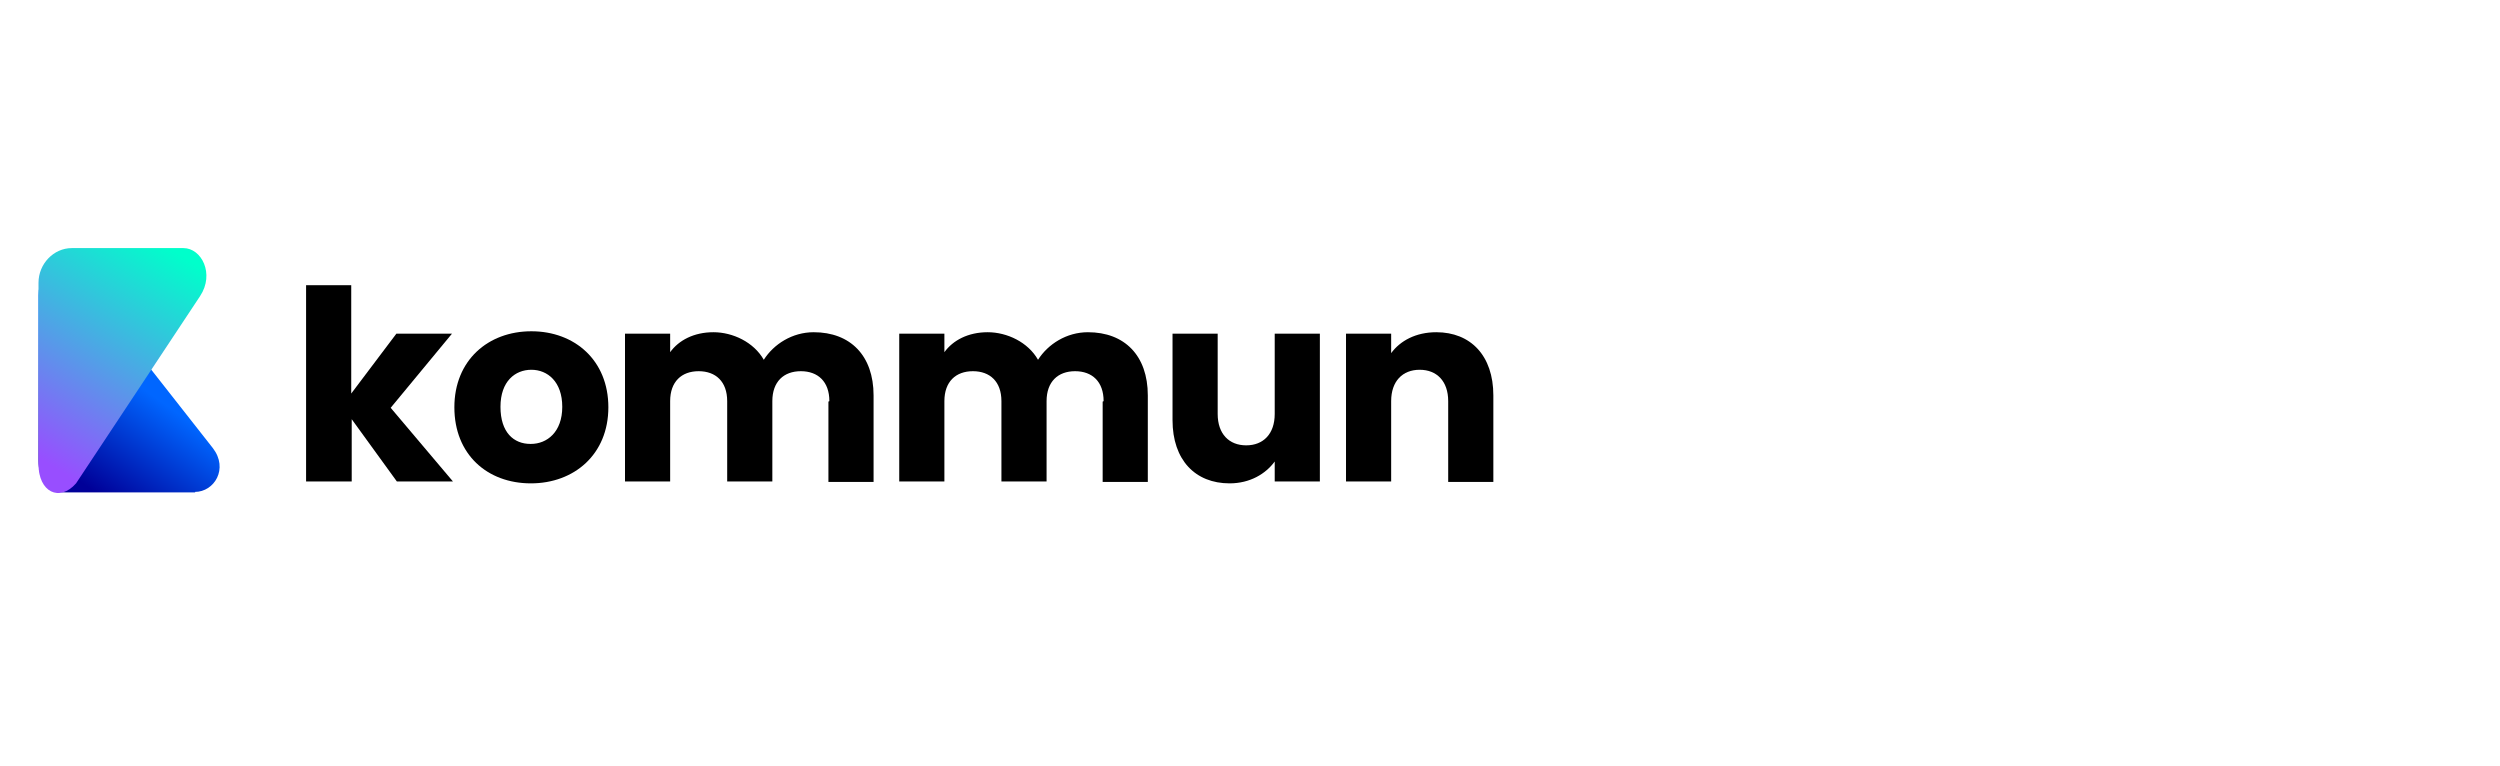
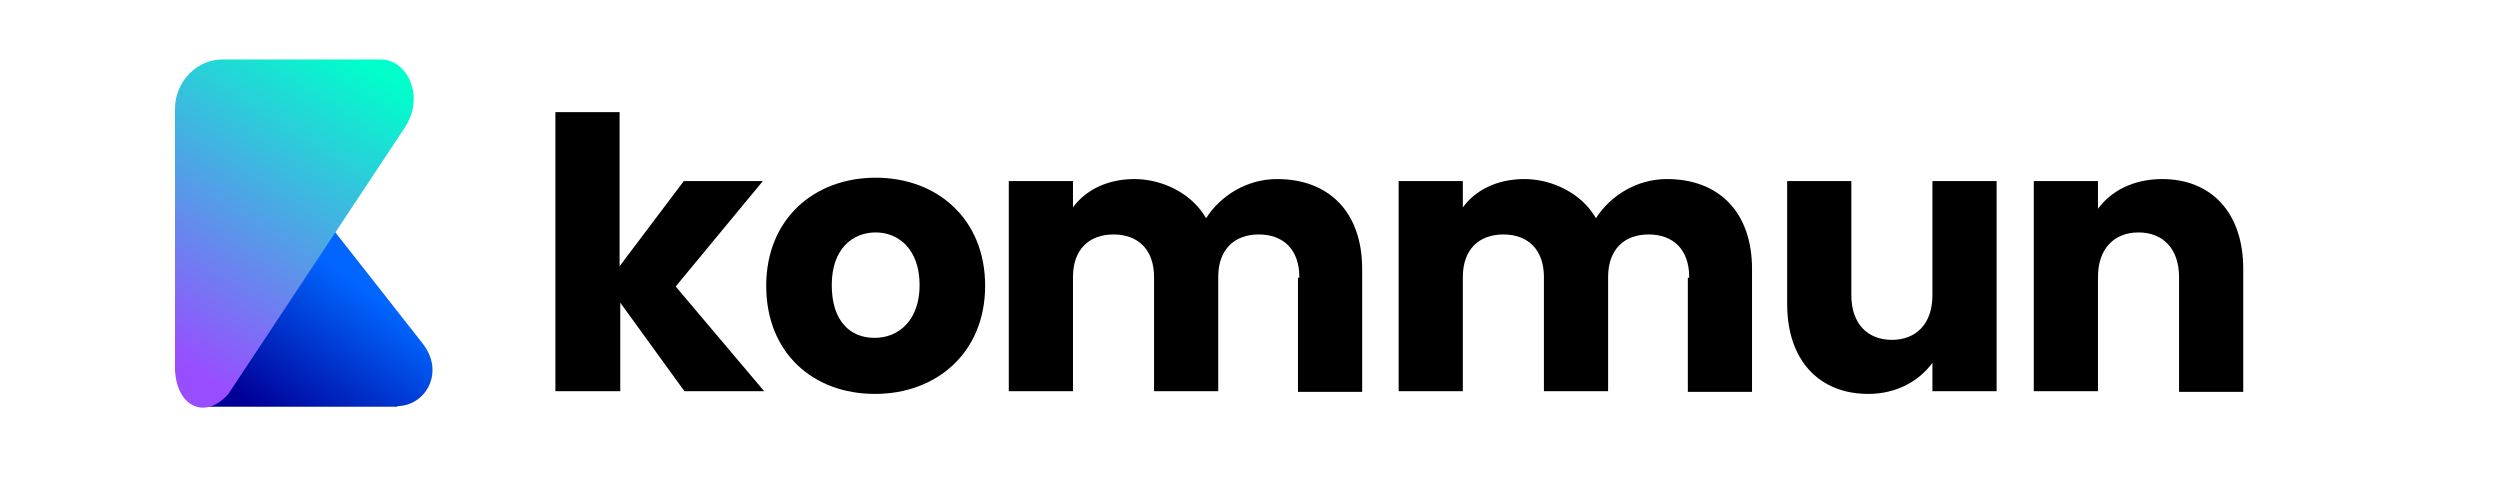
- <svg xmlns="http://www.w3.org/2000/svg" id="Capa_2" data-name="Capa 2" version="1.1" viewBox="0 0 526 161">
+ <svg xmlns="http://www.w3.org/2000/svg" id="Capa_2" version="1.1" viewBox="0 0 370 73">
  <defs>
    <style>
-       .cls-1 {
-         fill: none;
+       .st0 {
+         fill: url(#Degradado_sin_nombre);
      }

-       .cls-1, .cls-2, .cls-3, .cls-4 {
-         stroke-width: 0px;
-       }
- 
-       .cls-2 {
-         fill: #000;
-       }
- 
-       .cls-3 {
+       .st1 {
        fill: url(#Degradado_sin_nombre_2);
      }
- 
-       .cls-4 {
-         fill: url(#Degradado_sin_nombre);
-       }
    </style>
-     <linearGradient id="Degradado_sin_nombre" data-name="Degradado sin nombre" x1="3.6" y1="1353.3" x2="27.4" y2="1333.1" gradientTransform="translate(0 -720) scale(1 .6)" gradientUnits="userSpaceOnUse">
+     <linearGradient id="Degradado_sin_nombre" data-name="Degradado sin nombre" x1="21.3" y1="-1441.4" x2="45.1" y2="-1421.2" gradientTransform="translate(0 -816.3) scale(1 -.6)" gradientUnits="userSpaceOnUse">
      <stop offset="0" stop-color="#000098" />
      <stop offset="1" stop-color="#06f" />
    </linearGradient>
-     <linearGradient id="Degradado_sin_nombre_2" data-name="Degradado sin nombre 2" x1="3.9" y1="-1168.2" x2="31.6" y2="-1124.1" gradientTransform="translate(0 -1074.5) scale(1 -1)" gradientUnits="userSpaceOnUse">
+     <linearGradient id="Degradado_sin_nombre_2" data-name="Degradado sin nombre 2" x1="21.6" y1="1966.7" x2="49.3" y2="1922.6" gradientTransform="translate(0 -1916.4)" gradientUnits="userSpaceOnUse">
      <stop offset="0" stop-color="#984eff" />
      <stop offset="1" stop-color="#00ffcb" />
    </linearGradient>
  </defs>
-   <g id="Capa_1-2" data-name="Capa 1-2">
-     <g>
-       <rect class="cls-1" width="526" height="161" />
-       <g>
-         <g>
-           <path class="cls-2" d="M64.4,60h9.5v22.8l9.5-12.6h11.7l-12.9,15.6,13.1,15.5h-11.8l-9.5-13.1v13.1h-9.6v-41.3Z" />
-           <path class="cls-2" d="M111.7,101.7c-9.2,0-16.1-6.1-16.1-16s7.1-16,16.2-16,16.2,6.1,16.2,16-7.2,16-16.3,16ZM111.7,93.4c3.4,0,6.6-2.5,6.6-7.8s-3.1-7.8-6.5-7.8-6.5,2.4-6.5,7.8,2.8,7.8,6.3,7.8Z" />
-           <path class="cls-2" d="M174.5,84.4c0-4.1-2.4-6.3-6-6.3s-6,2.2-6,6.3v16.9h-9.5v-16.9c0-4.1-2.4-6.3-6-6.3s-6,2.2-6,6.3v16.9h-9.5v-31.1h9.5v3.9c1.8-2.5,5-4.2,9.1-4.2s8.5,2.1,10.6,5.8c2.1-3.3,6-5.8,10.5-5.8,7.7,0,12.6,4.9,12.6,13.3v18.2h-9.5v-16.9Z" />
-           <path class="cls-2" d="M232.2,84.4c0-4.1-2.4-6.3-6-6.3s-6,2.2-6,6.3v16.9h-9.5v-16.9c0-4.1-2.4-6.3-6-6.3s-6,2.2-6,6.3v16.9h-9.5v-31.1h9.5v3.9c1.8-2.5,5-4.2,9.1-4.2s8.5,2.1,10.6,5.8c2.1-3.3,6-5.8,10.5-5.8,7.7,0,12.6,4.9,12.6,13.3v18.2h-9.5v-16.9h0Z" />
-           <path class="cls-2" d="M277.7,101.3h-9.5v-4.2c-1.9,2.6-5.2,4.6-9.5,4.6-7.2,0-12-4.9-12-13.3v-18.2h9.5v16.9c0,4.2,2.4,6.6,6,6.6s6-2.4,6-6.6v-16.9h9.5v31.1h0Z" />
-           <path class="cls-2" d="M304.7,84.4c0-4.2-2.4-6.6-6-6.6s-6,2.4-6,6.6v16.9h-9.5v-31.1h9.5v4.1c1.9-2.6,5.2-4.4,9.5-4.4,7.2,0,12,4.9,12,13.3v18.2h-9.5v-16.9h0Z" />
-         </g>
-         <g>
-           <path class="cls-4" d="M41.1,103.6H13.7c-4,0-5.6-3-5.6-6.7v-34.8c0-5.4,4.9-7.3,8.5-3.7l28.2,35.9c3.3,4.3.3,9.2-3.8,9.2h0Z" />
-           <path class="cls-3" d="M38.6,52.2H15.1c-3.8,0-7,3.3-7,7.3v38.2c0,5.8,4.4,8,7.9,4l26.1-39.4c3.1-4.7.3-10.1-3.5-10.1h0Z" />
-         </g>
-       </g>
-     </g>
+   <g>
+     <path d="M82.2,16.6h9.5v22.8l9.5-12.6h11.7l-12.9,15.6,13.1,15.5h-11.8l-9.5-13.1v13.1h-9.6s0-41.3,0-41.3Z" />
+     <path d="M129.5,58.3c-9.2,0-16.1-6.1-16.1-16s7.1-16,16.2-16,16.2,6.1,16.2,16-7.2,16-16.3,16ZM129.5,50c3.4,0,6.6-2.5,6.6-7.8s-3.1-7.8-6.5-7.8-6.5,2.4-6.5,7.8,2.8,7.8,6.3,7.8h0Z" />
+     <path d="M192.3,41c0-4.1-2.4-6.3-6-6.3s-6,2.2-6,6.3v16.9h-9.5v-16.9c0-4.1-2.4-6.3-6-6.3s-6,2.2-6,6.3v16.9h-9.5v-31.1h9.5v3.9c1.8-2.5,5-4.2,9.1-4.2s8.5,2.1,10.6,5.8c2.1-3.3,6-5.8,10.5-5.8,7.7,0,12.6,4.9,12.6,13.3v18.2h-9.5v-16.9h.2Z" />
+     <path d="M250,41c0-4.1-2.4-6.3-6-6.3s-6,2.2-6,6.3v16.9h-9.5v-16.9c0-4.1-2.4-6.3-6-6.3s-6,2.2-6,6.3v16.9h-9.5v-31.1h9.5v3.9c1.8-2.5,5-4.2,9.1-4.2s8.5,2.1,10.6,5.8c2.1-3.3,6-5.8,10.5-5.8,7.7,0,12.6,4.9,12.6,13.3v18.2h-9.5v-16.9h.2Z" />
+     <path d="M295.5,57.9h-9.5v-4.2c-1.9,2.6-5.2,4.6-9.5,4.6-7.2,0-12-4.9-12-13.3v-18.2h9.5v16.9c0,4.2,2.4,6.6,6,6.6s6-2.4,6-6.6v-16.9h9.5v31.1h0Z" />
+     <path d="M322.5,41c0-4.2-2.4-6.6-6-6.6s-6,2.4-6,6.6v16.9h-9.5v-31.1h9.5v4.1c1.9-2.6,5.2-4.4,9.5-4.4,7.2,0,12,4.9,12,13.3v18.2h-9.5v-16.9h0Z" />
+   </g>
+   <g>
+     <path class="st0" d="M58.9,60.2h-27.4c-4,0-5.6-3-5.6-6.7V18.7c0-5.4,4.9-7.3,8.5-3.7l28.2,35.9c3.3,4.3.3,9.2-3.8,9.2h0Z" />
+     <path class="st1" d="M56.4,8.8h-23.5c-3.8,0-7,3.3-7,7.3v38.2c0,5.8,4.4,8,7.9,4l26.1-39.4c3.1-4.7.3-10.1-3.5-10.1h0Z" />
  </g>
</svg>
